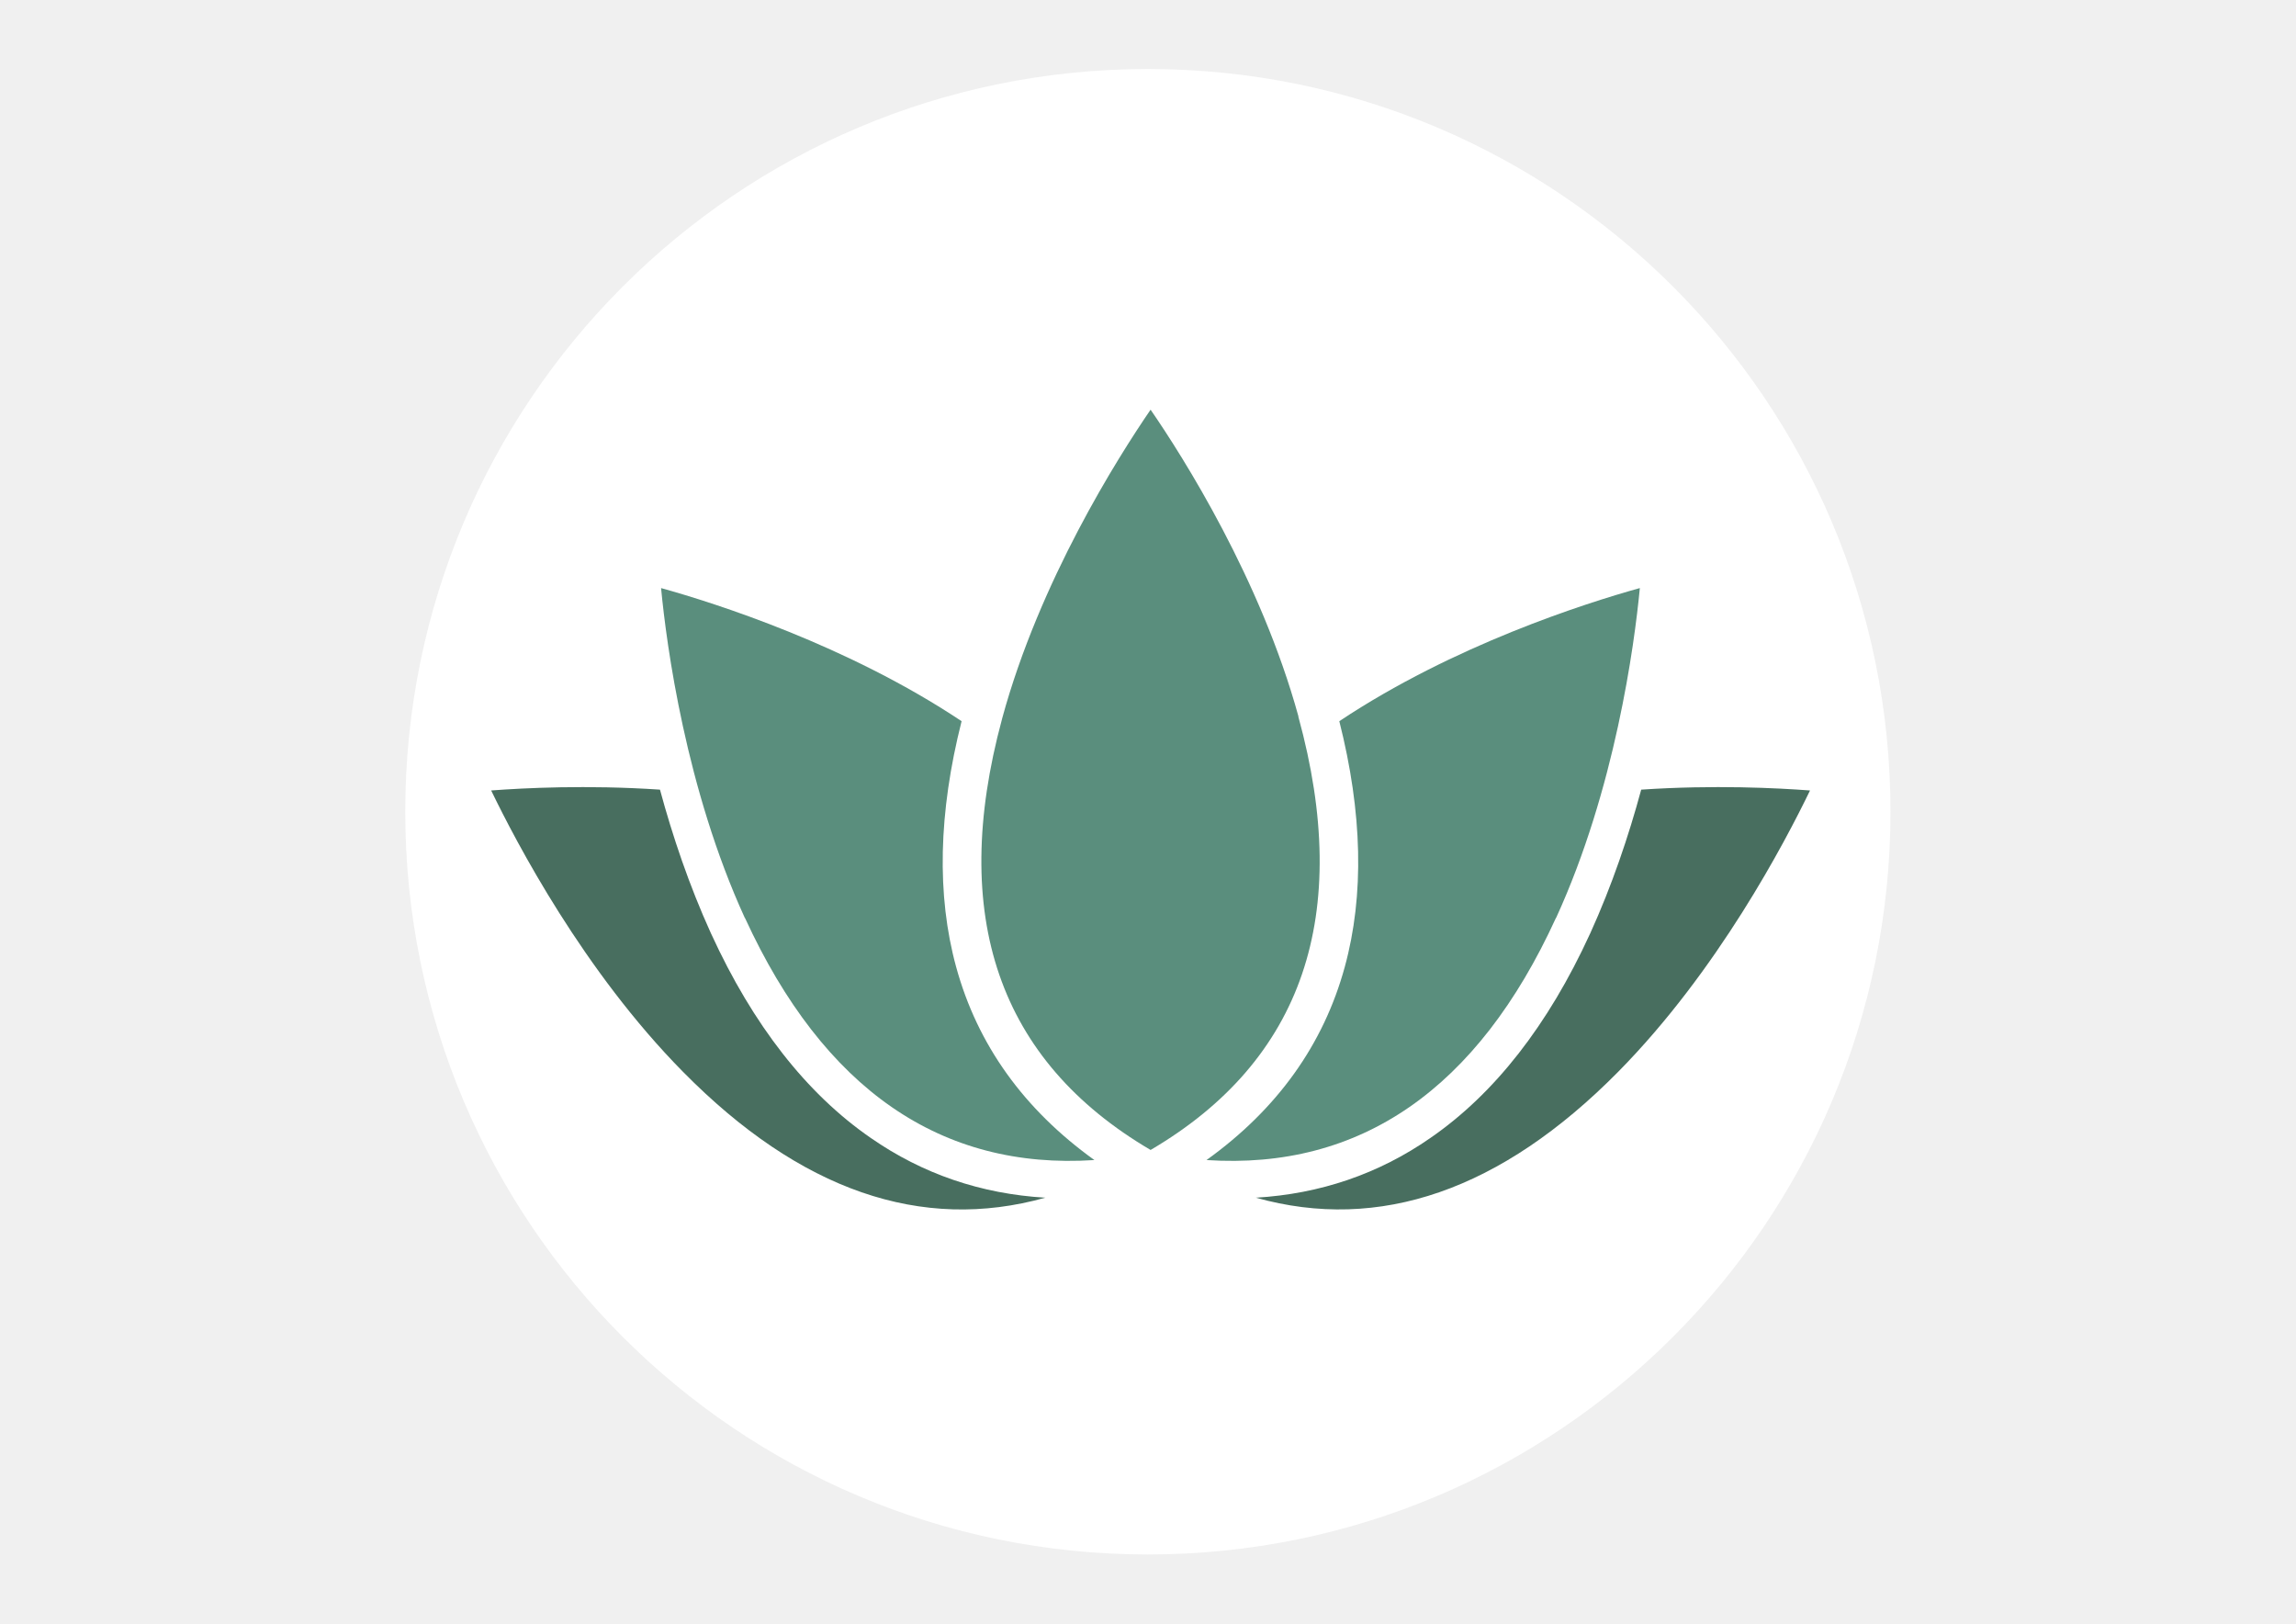
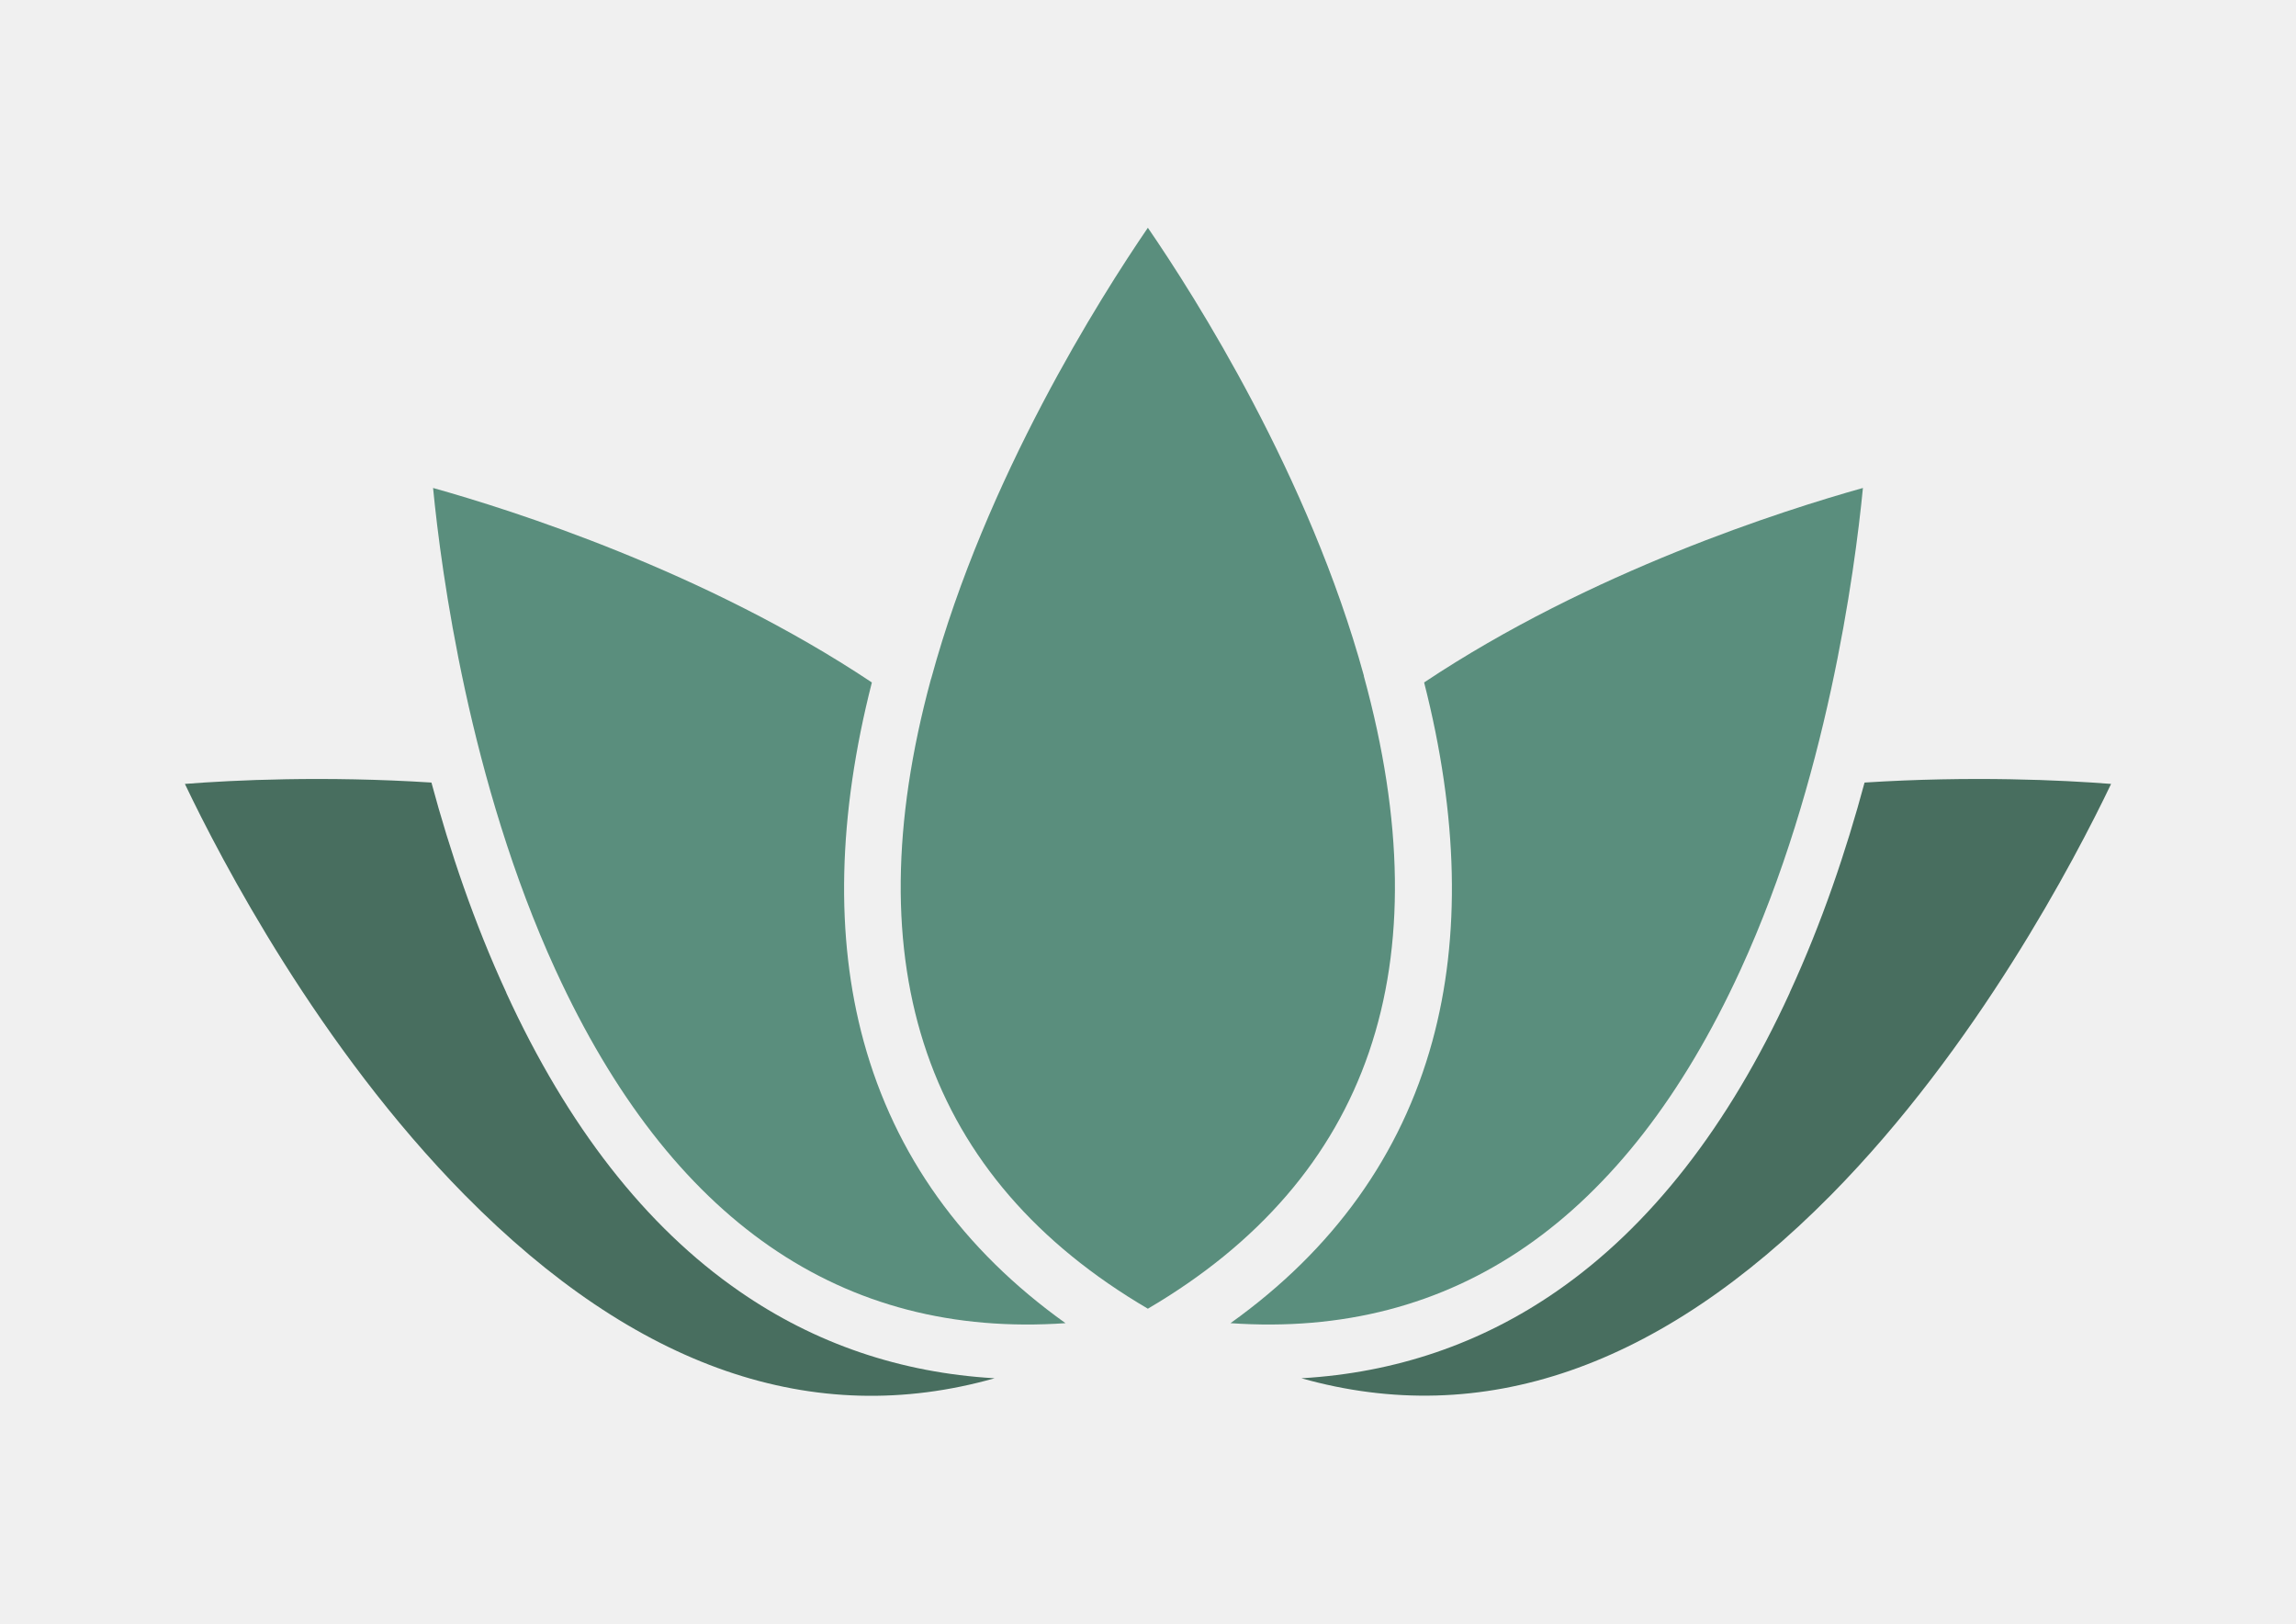
<svg xmlns="http://www.w3.org/2000/svg" version="1.1" x="0px" y="0px" viewBox="0 0 841.9 595.3" style="enable-background:new 0 0 841.9 595.3;" xml:space="preserve">
  <style type="text/css">
	.st0{fill:#3D3D3D;}
	.st1{fill:#7D7D7D;}
	.st2{fill:#A3A3A3;}
	.st3{fill:#B792A0;}
	.st4{fill:#A57182;}
	.st5{fill:#9A5A6E;}
	.st6{fill:#65A591;}
	.st7{fill:#486E5F;}
	.st8{fill:#010202;}
	.st9{fill:#5A8E7D;}
	.st10{fill:#FFFFFF;}
	.st11{fill:none;stroke:#010202;stroke-miterlimit:10;}
	.st12{fill:none;stroke:#D7D7D7;stroke-linecap:round;stroke-miterlimit:10;}
	.st13{fill:#D7D7D7;}
</style>
  <g id="Leaves">
</g>
  <g id="Layer_2">
    <g>
-       <circle class="st10" cx="420.9" cy="297.6" r="272.3" />
+       <path class="st0" d="M671.3,1248.9l0.2-0.2c53.3-54,89.3-122.8,102.6-150.6c-17.8-1.4-51.2-3-90.4-0.5    c-6.7,24.9-15.6,51.3-27.4,76.9l-0.1,0.3c-22.4,48.8-51.1,85.6-85.4,109.3c-27.7,19.2-59.1,29.9-93.6,31.9    C543.6,1334.8,608.6,1312.4,671.3,1248.9z" />
+       <path class="st0" d="M170.5,1249l-0.2-0.2c-53.3-54-89.3-122.8-102.6-150.6c17.8-1.4,51.2-3,90.4-0.5    c6.7,24.9,15.6,51.3,27.4,76.9l0.1,0.3c22.4,48.8,51.1,85.6,85.4,109.3c27.7,19.2,59.1,29.9,93.6,31.9    C298.3,1334.9,233.2,1312.5,170.5,1249z" />
+       <path class="st1" d="M638.1,1166.6l0.1-0.2c31.6-68.9,41.9-145.9,44.9-176.7c-28.9,8.1-99.7,30.5-160.9,71.3    c12.5,49,13.5,93.3,3,131.6c-11.4,41.6-36.2,76.3-74,103.3C533.2,1301.6,596,1258.2,638.1,1166.6z" />
+       <path class="st1" d="M203.8,1166.6l-0.1-0.2c-31.6-68.9-41.9-145.9-44.9-176.7c28.9,8.1,99.7,30.5,160.9,71.3    c-12.5,49-13.5,93.3-3,131.6c11.4,41.6,36.2,76.3,74,103.3C308.6,1301.6,245.9,1258.2,203.8,1166.6z" />
+       <path class="st2" d="M500.1,1058.5c-20.1-73.2-61.7-138.7-79.2-164.2c-17.5,25.6-59.4,91.7-79.4,165.1l-0.2,0.6    c-28.5,105.3-1.7,182.9,79.6,230.6c81.6-47.9,108.3-125.9,79.2-231.9L500.1,1058.5z" />
+     </g>
+     <g>
+       <path class="st3" d="M671.3,2044.8l0.2-0.2c53.3-54,89.3-122.8,102.6-150.6c-17.8-1.4-51.2-3-90.4-0.5    c-6.7,24.9-15.6,51.3-27.4,76.9l-0.1,0.3c-22.4,48.8-51.1,85.6-85.4,109.3c-27.7,19.2-59.1,29.9-93.6,31.9    C543.6,2130.7,608.6,2108.2,671.3,2044.8z" />
+       <path class="st3" d="M170.5,2044.9l-0.2-0.2c-53.3-54-89.3-122.8-102.6-150.6c17.8-1.4,51.2-3,90.4-0.5    c6.7,24.9,15.6,51.3,27.4,76.9l0.1,0.3c22.4,48.8,51.1,85.6,85.4,109.3c27.7,19.2,59.1,29.9,93.6,31.9    C298.3,2130.7,233.2,2108.3,170.5,2044.9z" />
+       <path class="st4" d="M638.1,1962.4l0.1-0.2c31.6-68.9,41.9-145.9,44.9-176.7c-28.9,8.1-99.7,30.5-160.9,71.3    c12.5,49,13.5,93.3,3,131.6c-11.4,41.6-36.2,76.3-74,103.3C533.2,2097.4,596,2054,638.1,1962.4z" />
+       <path class="st4" d="M203.8,1962.4l-0.1-0.2c-31.6-68.9-41.9-145.9-44.9-176.7c28.9,8.1,99.7,30.5,160.9,71.3    c-12.5,49-13.5,93.3-3,131.6c11.4,41.6,36.2,76.3,74,103.3C308.6,2097.4,245.9,2054,203.8,1962.4z" />
+       <path class="st5" d="M500.1,1854.3c-20.1-73.2-61.7-138.7-79.2-164.2c-17.5,25.6-59.4,91.7-79.4,165.1l-0.2,0.6    c-28.5,105.3-1.7,182.9,79.6,230.6c81.6-47.9,108.3-125.9,79.2-231.9L500.1,1854.3z" />
+     </g>
+     <g>
+       <path class="st6" d="M671.3,2870.1l0.2-0.2c53.3-54,89.3-122.8,102.6-150.6c-17.8-1.4-51.2-3-90.4-0.5    c-6.7,24.9-15.6,51.3-27.4,76.9l-0.1,0.3c-22.4,48.8-51.1,85.6-85.4,109.3c-27.7,19.2-59.1,29.9-93.6,31.9    C543.6,2955.9,608.6,2933.5,671.3,2870.1z" />
+       <path class="st6" d="M170.5,2870.1l-0.2-0.2c-53.3-54-89.3-122.8-102.6-150.6c17.8-1.4,51.2-3,90.4-0.5    c6.7,24.9,15.6,51.3,27.4,76.9l0.1,0.3c22.4,48.8,51.1,85.6,85.4,109.3c27.7,19.2,59.1,29.9,93.6,31.9    C298.3,2956,233.2,2933.6,170.5,2870.1z" />
+       <path class="st6" d="M638.1,2787.7l0.1-0.2c31.6-68.9,41.9-145.9,44.9-176.7c-28.9,8.1-99.7,30.5-160.9,71.3    c12.5,49,13.5,93.3,3,131.6c-11.4,41.6-36.2,76.3-74,103.3C533.2,2922.7,596,2879.3,638.1,2787.7z" />
+       <path class="st6" d="M203.8,2787.7l-0.1-0.2c-31.6-68.9-41.9-145.9-44.9-176.7c28.9,8.1,99.7,30.5,160.9,71.3    c-12.5,49-13.5,93.3-3,131.6c11.4,41.6,36.2,76.3,74,103.3C308.6,2922.7,245.9,2879.3,203.8,2787.7z" />
+       <path class="st6" d="M500.1,2679.6c-20.1-73.2-61.7-138.7-79.2-164.2c-17.5,25.6-59.4,91.7-79.4,165.1l-0.2,0.6    c-28.5,105.3-1.7,182.9,79.6,230.6c81.6-47.9,108.3-125.9,79.2-231.9L500.1,2679.6z" />
+     </g>
+     <g>
+       <path class="st7" d="M671.3,3729.1l0.2-0.2c53.3-54,89.3-122.8,102.6-150.6c-17.8-1.4-51.2-3-90.4-0.5    c-6.7,24.9-15.6,51.3-27.4,76.9l-0.1,0.3c-22.4,48.8-51.1,85.6-85.4,109.3c-27.7,19.2-59.1,29.9-93.6,31.9    C543.6,3815,608.6,3792.6,671.3,3729.1z" />
+       <path class="st7" d="M170.5,3729.2l-0.2-0.2c-53.3-54-89.3-122.8-102.6-150.6c17.8-1.4,51.2-3,90.4-0.5    c6.7,24.9,15.6,51.3,27.4,76.9l0.1,0.3c22.4,48.8,51.1,85.6,85.4,109.3c27.7,19.2,59.1,29.9,93.6,31.9    C298.3,3815.1,233.2,3792.6,170.5,3729.2z" />
+       <path class="st7" d="M638.1,3646.8l0.1-0.2c31.6-68.9,41.9-145.9,44.9-176.7c-28.9,8.1-99.7,30.5-160.9,71.3    c12.5,49,13.5,93.3,3,131.6c-11.4,41.6-36.2,76.3-74,103.3C533.2,3781.8,596,3738.4,638.1,3646.8z" />
+       <path class="st7" d="M203.8,3646.8l-0.1-0.2c-31.6-68.9-41.9-145.9-44.9-176.7c28.9,8.1,99.7,30.5,160.9,71.3    c-12.5,49-13.5,93.3-3,131.6c11.4,41.6,36.2,76.3,74,103.3C308.6,3781.8,245.9,3738.4,203.8,3646.8z" />
+       <path class="st7" d="M500.1,3538.7c-20.1-73.2-61.7-138.7-79.2-164.2c-17.5,25.6-59.4,91.7-79.4,165.1l-0.2,0.6    c-28.5,105.3-1.7,182.9,79.6,230.6c81.6-47.9,108.3-125.9,79.2-231.9L500.1,3538.7z" />
+     </g>
+     <g>
+       <path class="st8" d="M671.3,4494.8l0.2-0.2c53.3-54,89.3-122.8,102.6-150.6c-17.8-1.4-51.2-3-90.4-0.5    c-6.7,24.9-15.6,51.3-27.4,76.9l-0.1,0.3c-22.4,48.8-51.1,85.6-85.4,109.3c-27.7,19.2-59.1,29.9-93.6,31.9    C543.6,4580.7,608.6,4558.3,671.3,4494.8z" />
+       <path class="st8" d="M170.5,4494.9l-0.2-0.2c-53.3-54-89.3-122.8-102.6-150.6c17.8-1.4,51.2-3,90.4-0.5    c6.7,24.9,15.6,51.3,27.4,76.9l0.1,0.3c22.4,48.8,51.1,85.6,85.4,109.3c27.7,19.2,59.1,29.9,93.6,31.9    C298.3,4580.8,233.2,4558.4,170.5,4494.9z" />
+       <path class="st8" d="M638.1,4412.5l0.1-0.2c31.6-68.9,41.9-145.9,44.9-176.7c-28.9,8.1-99.7,30.5-160.9,71.3    c12.5,49,13.5,93.3,3,131.6c-11.4,41.6-36.2,76.3-74,103.3C533.2,4547.5,596,4504.1,638.1,4412.5z" />
+       <path class="st8" d="M203.8,4412.5l-0.1-0.2c-31.6-68.9-41.9-145.9-44.9-176.7c28.9,8.1,99.7,30.5,160.9,71.3    c-12.5,49-13.5,93.3-3,131.6c11.4,41.6,36.2,76.3,74,103.3C308.6,4547.5,245.9,4504.1,203.8,4412.5z" />
+       <path class="st8" d="M500.1,4304.4c-20.1-73.2-61.7-138.7-79.2-164.2c-17.5,25.6-59.4,91.7-79.4,165.1l-0.2,0.6    c-28.5,105.3-1.7,182.9,79.6,230.6c81.6-47.9,108.3-125.9,79.2-231.9L500.1,4304.4z" />
+     </g>
+     <g>
+       <path class="st7" d="M671.3,438.2l0.2-0.2c53.3-54,89.3-122.8,102.6-150.6c-17.8-1.4-51.2-3-90.4-0.5    c-6.7,24.9-15.6,51.3-27.4,76.9l-0.1,0.3c-22.4,48.8-51.1,85.6-85.4,109.3c-27.7,19.2-59.1,29.9-93.6,31.9    C543.6,524,608.6,501.6,671.3,438.2z" />
+       <path class="st7" d="M170.5,438.2l-0.2-0.2C117,384,81.1,315.3,67.8,287.4c17.8-1.4,51.2-3,90.4-0.5c6.7,24.9,15.6,51.3,27.4,76.9    l0.1,0.3c22.4,48.8,51.1,85.6,85.4,109.3c27.7,19.2,59.1,29.9,93.6,31.9C298.3,524.1,233.2,501.7,170.5,438.2z" />
+       <path class="st9" d="M638.1,355.8l0.1-0.2c31.6-68.9,41.9-145.9,44.9-176.7c-28.9,8.1-99.7,30.5-160.9,71.3    c12.5,49,13.5,93.3,3,131.6c-11.4,41.6-36.2,76.3-74,103.3C533.2,490.8,596,447.4,638.1,355.8z" />
+       <path class="st9" d="M203.8,355.8l-0.1-0.2c-31.6-68.9-41.9-145.9-44.9-176.7c28.9,8.1,99.7,30.5,160.9,71.3    c-12.5,49-13.5,93.3-3,131.6c11.4,41.6,36.2,76.3,74,103.3C308.6,490.8,245.9,447.4,203.8,355.8z" />
+       <path class="st9" d="M500.1,247.7c-20.1-73.2-61.7-138.7-79.2-164.2c-17.5,25.6-59.4,91.7-79.4,165.1l-0.2,0.6    c-28.5,105.3-1.7,182.9,79.6,230.6c81.6-47.9,108.3-125.9,79.2-231.9L500.1,247.7z" />
+     </g>
+     <g>
+       <circle class="st10" cx="420.9" cy="-1171.1" r="272.3" />
      <g>
-         <path class="st7" d="M593.3,393l0.1-0.1c36.5-37,61.1-84.1,70.3-103.1c-12.2-0.9-35-2.1-61.9-0.3c-4.6,17-10.7,35.1-18.7,52.7     l-0.1,0.2c-15.3,33.4-35,58.6-58.5,74.8c-19,13.2-40.4,20.5-64,21.9C505.8,451.8,550.4,436.4,593.3,393z" />
-         <path class="st7" d="M250.5,393l-0.1-0.1c-36.5-37-61.1-84.1-70.3-103.1c12.2-0.9,35-2.1,61.9-0.3c4.6,17,10.7,35.1,18.7,52.7     l0.1,0.2c15.3,33.4,35,58.6,58.5,74.8c19,13.2,40.4,20.5,64,21.9C337.9,451.8,293.4,436.5,250.5,393z" />
-         <path class="st9" d="M570.5,336.6l0.1-0.1c21.6-47.2,28.7-99.9,30.7-120.9c-19.8,5.5-68.3,20.9-110.2,48.8     c8.5,33.6,9.2,63.8,2,90.1c-7.8,28.5-24.8,52.2-50.7,70.8C498.8,429,541.8,399.3,570.5,336.6z" />
-         <path class="st9" d="M273.2,336.6l-0.1-0.1c-21.6-47.2-28.7-99.9-30.7-120.9c19.8,5.5,68.3,20.9,110.2,48.8     c-8.5,33.6-9.2,63.8-2,90.1c7.8,28.5,24.8,52.2,50.7,70.8C345,429,302,399.3,273.2,336.6z" />
-         <path class="st9" d="M476.1,262.6c-13.8-50.1-42.2-95-54.2-112.4c-12,17.5-40.7,62.8-54.4,113.1l-0.1,0.4     c-19.5,72.1-1.2,125.2,54.5,157.9c55.9-32.8,74.1-86.2,54.2-158.8L476.1,262.6z" />
+         <path class="st7" d="M593.3-1075.8l0.1-0.1c36.5-37,61.1-84.1,70.3-103.1c-12.2-0.9-35-2.1-61.9-0.3c-4.6,17-10.7,35.1-18.7,52.7     l-0.1,0.2c-15.3,33.4-35,58.6-58.5,74.8c-19,13.2-40.4,20.5-64,21.9C505.8-1017,550.4-1032.3,593.3-1075.8z" />
+         <path class="st7" d="M250.5-1075.7l-0.1-0.1c-36.5-37-61.1-84.1-70.3-103.1c12.2-0.9,35-2.1,61.9-0.3c4.6,17,10.7,35.1,18.7,52.7     l0.1,0.2c15.3,33.4,35,58.6,58.5,74.8c19,13.2,40.4,20.5,64,21.9C337.9-1016.9,293.4-1032.3,250.5-1075.7z" />
+         <path class="st9" d="M570.5-1132.1l0.1-0.1c21.6-47.2,28.7-99.9,30.7-120.9c-19.8,5.5-68.3,20.9-110.2,48.8     c8.5,33.6,9.2,63.8,2,90.1c-7.8,28.5-24.8,52.2-50.7,70.8C498.8-1039.7,541.8-1069.5,570.5-1132.1z" />
+         <path class="st9" d="M273.2-1132.1l-0.1-0.1c-21.6-47.2-28.7-99.9-30.7-120.9c19.8,5.5,68.3,20.9,110.2,48.8     c-8.5,33.6-9.2,63.8-2,90.1c7.8,28.5,24.8,52.2,50.7,70.8C345-1039.7,302-1069.5,273.2-1132.1z" />
+         <path class="st9" d="M476.1-1206.1c-13.8-50.1-42.2-95-54.2-112.4c-12,17.5-40.7,62.8-54.4,113.1l-0.1,0.4     c-19.5,72.1-1.2,125.2,54.5,157.9c55.9-32.8,74.1-86.2,54.2-158.8L476.1-1206.1z" />
      </g>
+     </g>
+     <g>
+       <g>
+         <path class="st7" d="M638.4-433l0.1-0.1c46.3-46.9,77.5-106.6,89.1-130.8c-15.4-1.2-44.4-2.6-78.5-0.4     c-5.8,21.6-13.6,44.5-23.8,66.8l-0.1,0.2c-19.5,42.4-44.4,74.3-74.2,94.9c-24.1,16.7-51.3,25.9-81.2,27.7     C527.4-358.4,583.9-377.9,638.4-433z" />
+         <path class="st7" d="M203.5-432.9l-0.1-0.1c-46.3-46.9-77.5-106.6-89.1-130.8c15.4-1.2,44.4-2.6,78.5-0.4     c5.8,21.6,13.6,44.5,23.8,66.8l0.1,0.2c19.5,42.4,44.4,74.3,74.2,94.9c24.1,16.7,51.3,25.9,81.2,27.7     C314.5-358.3,258-377.8,203.5-432.9z" />
+         <path class="st9" d="M609.5-504.5l0.1-0.2c27.4-59.8,36.4-126.7,39-153.4c-25.1,7-86.6,26.5-139.7,61.9     c10.8,42.6,11.7,81,2.6,114.3c-9.9,36.2-31.5,66.2-64.2,89.7C518.4-387.3,573-425,609.5-504.5z" />
+         <path class="st9" d="M232.4-504.5l-0.1-0.2c-27.4-59.8-36.4-126.7-39-153.4c25.1,7,86.6,26.5,139.7,61.9     c-10.8,42.6-11.7,81-2.6,114.3c9.9,36.2,31.5,66.2,64.2,89.7C323.4-387.3,268.9-425,232.4-504.5z" />
+         <path class="st6" d="M489.6-598.3c-17.5-63.6-53.6-120.5-68.7-142.6c-15.2,22.2-51.6,79.6-69,143.4l-0.1,0.5     c-24.7,91.5-1.5,158.8,69.1,200.2c70.9-41.6,94-109.3,68.8-201.3L489.6-598.3z" />
+       </g>
+       <line class="st11" x1="114.5" y1="-326" x2="725.5" y2="-326" />
+       <text transform="matrix(1 0 0 1 250.1347 -237.0163)" class="st7" style="font-family:'SoftElegance-Regular'; font-size:75px;">Lotus Yoga</text>
+     </g>
+     <g>
+       <g>
+         <path class="st7" d="M-360.7,438.2l0.2-0.2c53.3-54,89.3-122.8,102.6-150.6c-17.8-1.4-51.2-3-90.4-0.5     c-6.7,24.9-15.6,51.3-27.4,76.9l-0.1,0.3c-22.4,48.8-51.1,85.6-85.4,109.3c-27.7,19.2-59.1,29.9-93.6,31.9     C-488.5,524-423.4,501.6-360.7,438.2z" />
+         <path class="st7" d="M-861.5,438.2l-0.2-0.2C-915,384-951,315.3-964.3,287.4c17.8-1.4,51.2-3,90.4-0.5     c6.7,24.9,15.6,51.3,27.4,76.9l0.1,0.3c22.4,48.8,51.1,85.6,85.4,109.3c27.7,19.2,59.1,29.9,93.6,31.9     C-733.7,524.1-798.8,501.7-861.5,438.2z" />
+         <path class="st9" d="M-394,355.8l0.1-0.2c31.6-68.9,41.9-145.9,44.9-176.7c-28.9,8.1-99.7,30.5-160.9,71.3     c12.5,49,13.5,93.3,3,131.6c-11.4,41.6-36.2,76.3-74,103.3C-498.8,490.8-436,447.4-394,355.8z" />
+         <path class="st9" d="M-828.3,355.8l-0.1-0.2c-31.6-68.9-41.9-145.9-44.9-176.7c28.9,8.1,99.7,30.5,160.9,71.3     c-12.5,49-13.5,93.3-3,131.6c11.4,41.6,36.2,76.3,74,103.3C-723.4,490.8-786.2,447.4-828.3,355.8z" />
+         <path class="st6" d="M-532,247.7c-20.1-73.2-61.7-138.7-79.2-164.2c-17.5,25.6-59.4,91.7-79.4,165.1l-0.2,0.6     c-28.5,105.3-1.7,182.9,79.6,230.6c81.6-47.9,108.3-125.9,79.2-231.9L-532,247.7z" />
+       </g>
+       <g>
+         <polyline class="st12" points="-611.1,83.5 -611.1,511.7 -258.6,287.8    " />
+         <line class="st12" x1="-349.6" y1="179.8" x2="-611.1" y2="511.7" />
+       </g>
+       <g>
+         <polyline class="st12" points="-611.8,83.5 -611.8,511.7 -964.3,287.8    " />
+         <line class="st12" x1="-873.3" y1="179.8" x2="-611.8" y2="511.7" />
+       </g>
+       <text transform="matrix(1 0 0 1 -414.3797 173.8767)" style="font-family:'SoftElegance-Regular'; font-size:36.926px;">320°</text>
+       <text transform="matrix(1 0 0 1 -873.2534 173.8767)" style="font-family:'SoftElegance-Regular'; font-size:36.926px;">40°</text>
+       <text transform="matrix(1 0 0 1 -326.3781 276.268)" style="font-family:'SoftElegance-Regular'; font-size:36.926px;">360°</text>
+       <text transform="matrix(1 0 0 1 -964.2982 276.268)" style="font-family:'SoftElegance-Regular'; font-size:36.926px;">60°</text>
+       <ellipse class="st13" cx="-611.8" cy="527.5" rx="53.5" ry="5.4" />
    </g>
  </g>
</svg>
